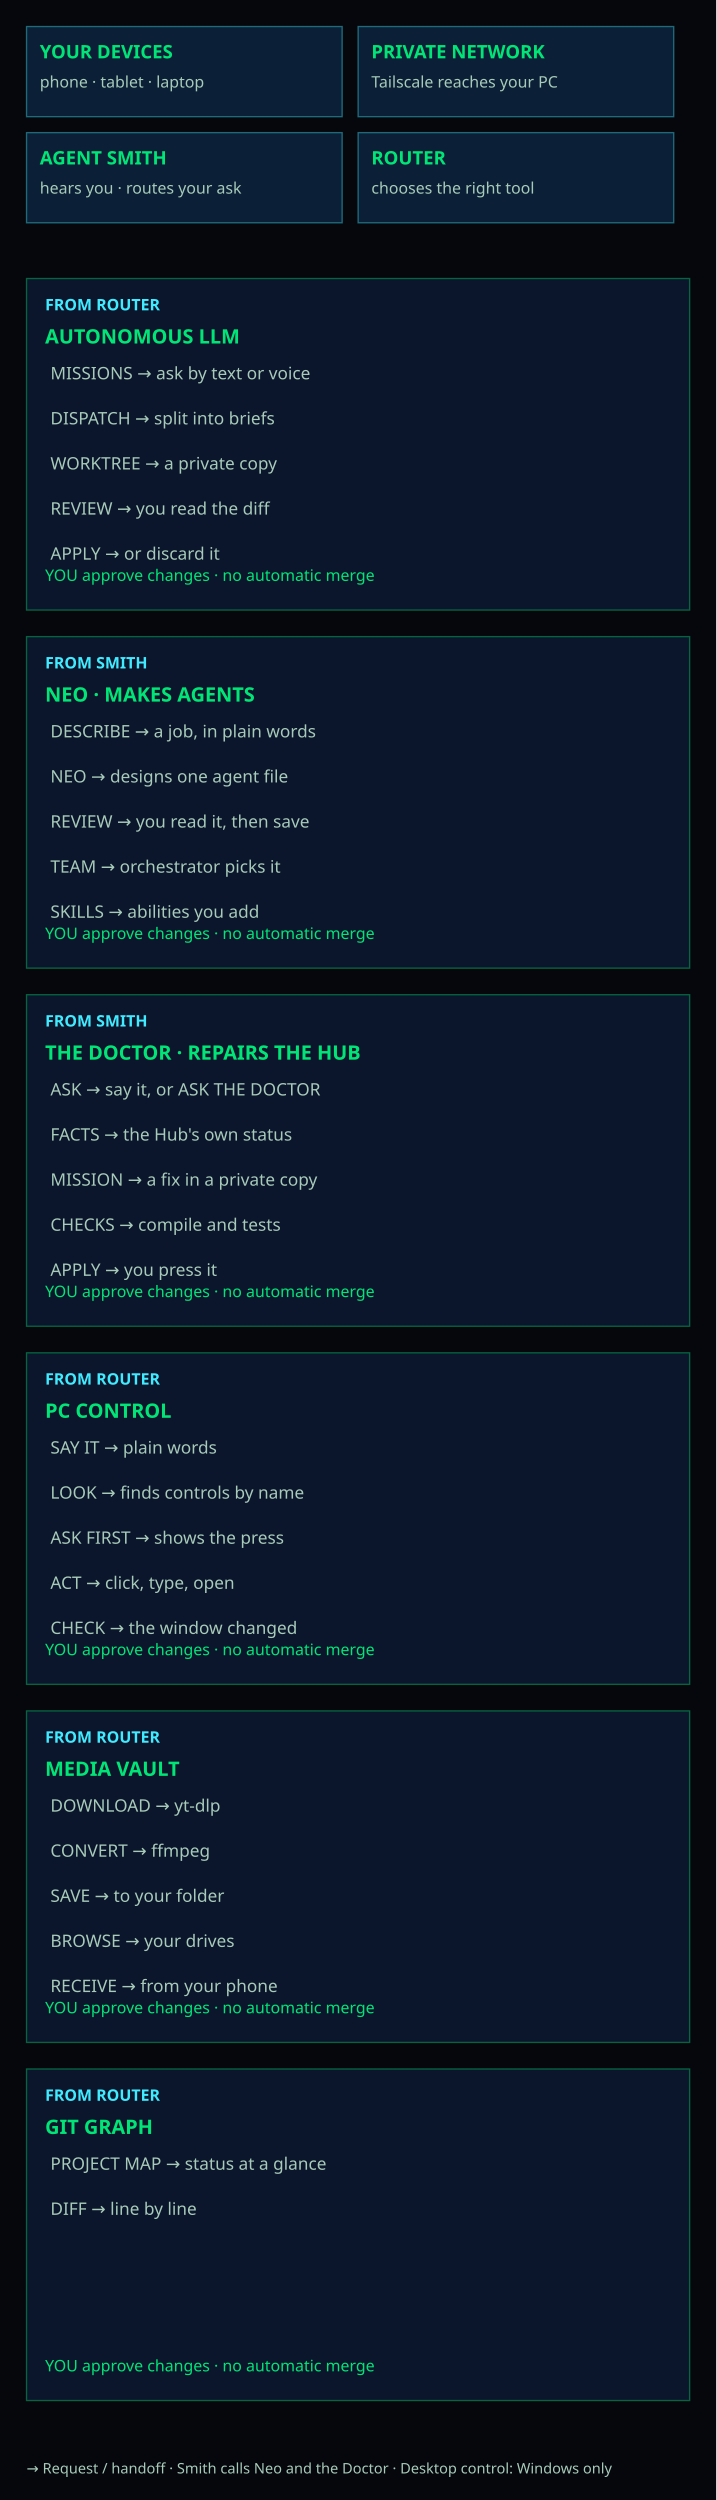
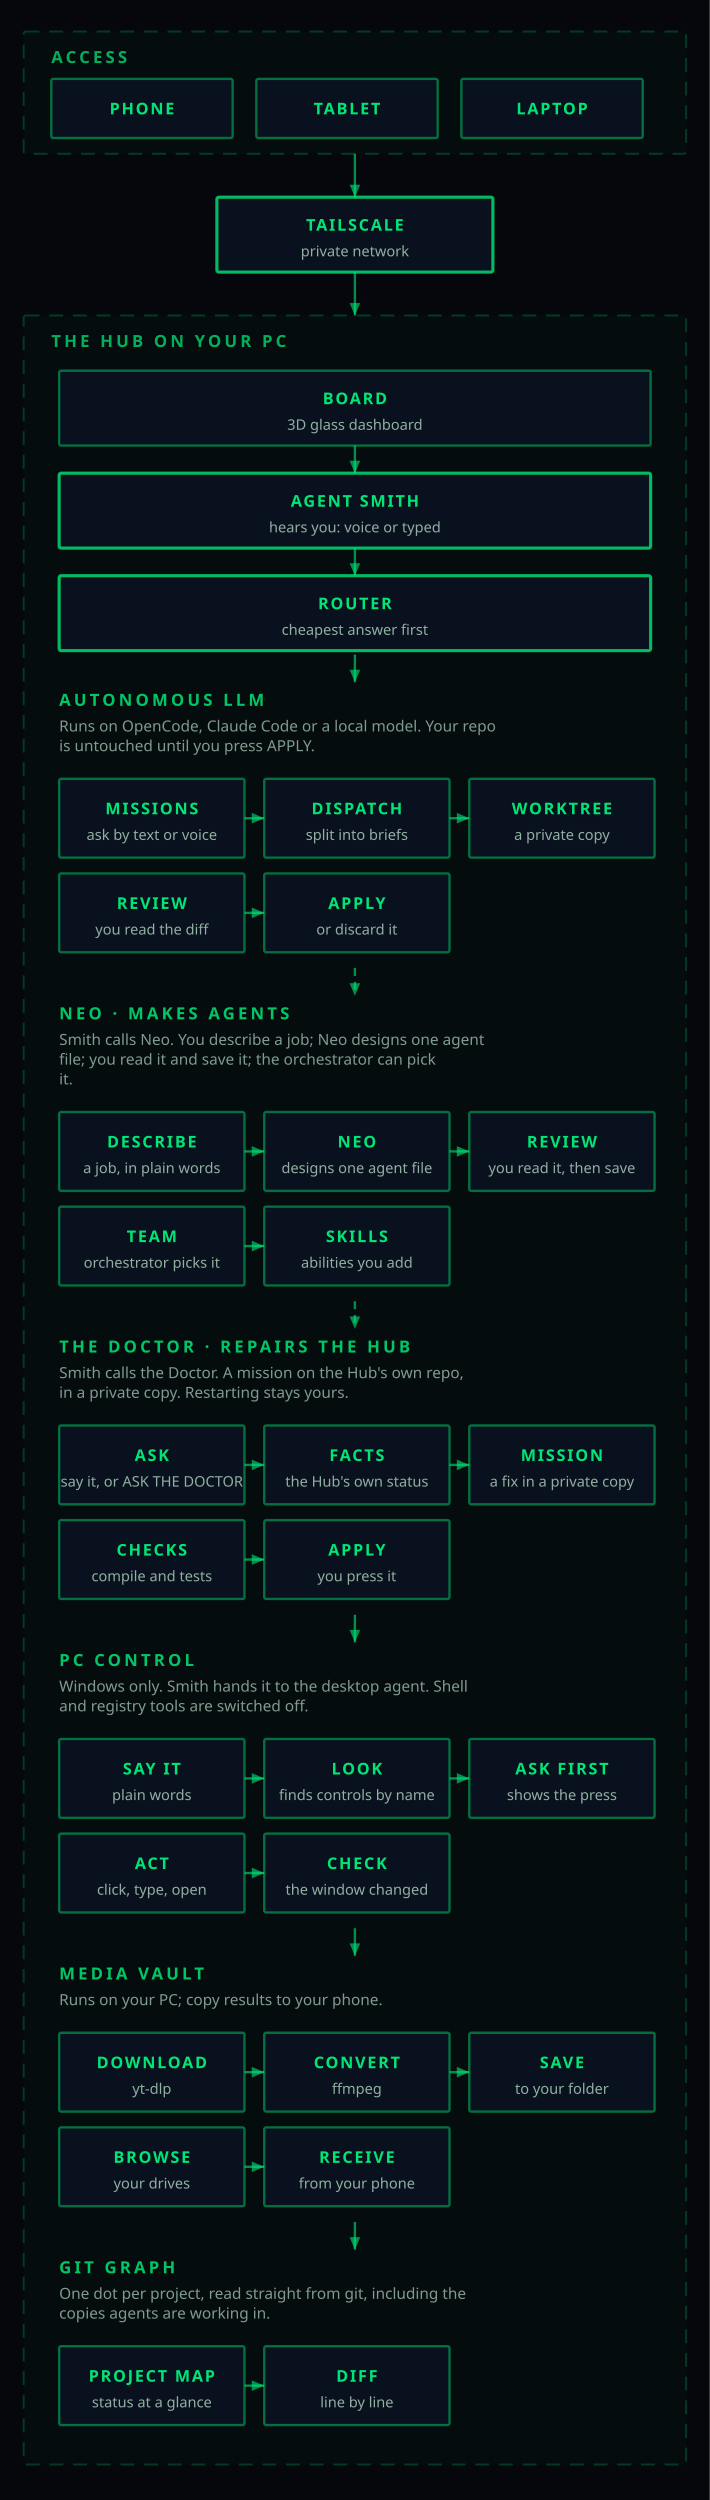
- <svg xmlns="http://www.w3.org/2000/svg" width="540" viewBox="0 0 540 1885" role="img" aria-label="Agent Hub drawn as a circuit board. Phone, tablet and laptop reach the Hub on your PC over a private Tailscale network. The Hub has a 3D board and Agent Smith, the voice you talk to. Smith sends each ask through the router, which picks the cheapest thing that can answer, and calls Neo, who designs new agents from a plain description, and the Doctor, who repairs the Hub as a mission you approve. From the router: autonomous LLM missions (missions, dispatch, a private worktree, review, apply), PC control through Windows MCP, the media vault, and the git graph.">
-   <rect width="540" height="1885" fill="#05070c" />
+ <svg xmlns="http://www.w3.org/2000/svg" width="360" viewBox="0 0 360 1268" role="img" aria-label="Agent Hub drawn as a circuit board. Phone, tablet and laptop reach the Hub on your PC over a private Tailscale network. The Hub has a 3D board and Agent Smith, the voice you talk to. Smith sends each ask through the router, which picks the cheapest thing that can answer, and calls Neo, who designs new agents from a plain description, and the Doctor, who repairs the Hub as a mission you approve. From the router: autonomous LLM missions (missions, dispatch, a private worktree, review, apply), PC control through Windows MCP, the media vault, and the git graph.">
+   <rect width="360" height="1268" fill="#05070c" />
  <defs>
    <marker id="ah" viewBox="0 0 8 8" refX="7" refY="4" markerWidth="6" markerHeight="6" orient="auto-start-reverse">
      <path d="M0,1 L7,4 L0,7 z" fill="#00e676" fill-opacity=".6" />
    </marker>
  </defs>
-   <rect x="20.0" y="20" width="238.0" height="68" fill="#0b2037" stroke="#41ebff66" />
-   <text x="30.0" y="44.0" fill="#00e676" fill-opacity="1" font-family="Outfit,Segoe UI,sans-serif" font-size="14" font-weight="700" letter-spacing="0" text-anchor="start">YOUR DEVICES</text>
-   <text x="30.0" y="66.0" fill="#a8cbb9" fill-opacity="1" font-family="Outfit,Segoe UI,sans-serif" font-size="12" font-weight="400" letter-spacing="0" text-anchor="start">phone · tablet · laptop</text>
-   <rect x="270.0" y="20" width="238.0" height="68" fill="#0b2037" stroke="#41ebff66" />
-   <text x="280.0" y="44.0" fill="#00e676" fill-opacity="1" font-family="Outfit,Segoe UI,sans-serif" font-size="14" font-weight="700" letter-spacing="0" text-anchor="start">PRIVATE NETWORK</text>
-   <text x="280.0" y="66.0" fill="#a8cbb9" fill-opacity="1" font-family="Outfit,Segoe UI,sans-serif" font-size="12" font-weight="400" letter-spacing="0" text-anchor="start">Tailscale reaches your PC</text>
-   <rect x="20.0" y="100" width="238.0" height="68" fill="#0b2037" stroke="#41ebff66" />
-   <text x="30.0" y="124.0" fill="#00e676" fill-opacity="1" font-family="Outfit,Segoe UI,sans-serif" font-size="14" font-weight="700" letter-spacing="0" text-anchor="start">AGENT SMITH</text>
-   <text x="30.0" y="146.0" fill="#a8cbb9" fill-opacity="1" font-family="Outfit,Segoe UI,sans-serif" font-size="12" font-weight="400" letter-spacing="0" text-anchor="start">hears you · routes your ask</text>
-   <rect x="270.0" y="100" width="238.0" height="68" fill="#0b2037" stroke="#41ebff66" />
-   <text x="280.0" y="124.0" fill="#00e676" fill-opacity="1" font-family="Outfit,Segoe UI,sans-serif" font-size="14" font-weight="700" letter-spacing="0" text-anchor="start">ROUTER</text>
-   <text x="280.0" y="146.0" fill="#a8cbb9" fill-opacity="1" font-family="Outfit,Segoe UI,sans-serif" font-size="12" font-weight="400" letter-spacing="0" text-anchor="start">chooses the right tool</text>
-   <rect x="20.0" y="210" width="500.0" height="250" fill="#0b162c" stroke="#00e67666" />
-   <text x="34.0" y="234.0" fill="#41ebff" fill-opacity="1" font-family="Outfit,Segoe UI,sans-serif" font-size="12" font-weight="700" letter-spacing="0" text-anchor="start">FROM ROUTER</text>
-   <text x="34.0" y="259.0" fill="#00e676" fill-opacity="1" font-family="Outfit,Segoe UI,sans-serif" font-size="15" font-weight="700" letter-spacing="0" text-anchor="start">AUTONOMOUS LLM</text>
-   <text x="38.0" y="286.0" fill="#a8cbb9" fill-opacity="1" font-family="Outfit,Segoe UI,sans-serif" font-size="13" font-weight="400" letter-spacing="0" text-anchor="start">MISSIONS → ask by text or voice</text>
-   <text x="38.0" y="320.0" fill="#a8cbb9" fill-opacity="1" font-family="Outfit,Segoe UI,sans-serif" font-size="13" font-weight="400" letter-spacing="0" text-anchor="start">DISPATCH → split into briefs</text>
-   <text x="38.0" y="354.0" fill="#a8cbb9" fill-opacity="1" font-family="Outfit,Segoe UI,sans-serif" font-size="13" font-weight="400" letter-spacing="0" text-anchor="start">WORKTREE → a private copy</text>
-   <text x="38.0" y="388.0" fill="#a8cbb9" fill-opacity="1" font-family="Outfit,Segoe UI,sans-serif" font-size="13" font-weight="400" letter-spacing="0" text-anchor="start">REVIEW → you read the diff</text>
-   <text x="38.0" y="422.0" fill="#a8cbb9" fill-opacity="1" font-family="Outfit,Segoe UI,sans-serif" font-size="13" font-weight="400" letter-spacing="0" text-anchor="start">APPLY → or discard it</text>
-   <text x="34.0" y="438.0" fill="#00e676" fill-opacity="1" font-family="Outfit,Segoe UI,sans-serif" font-size="12" font-weight="400" letter-spacing="0" text-anchor="start">YOU approve changes · no automatic merge</text>
-   <rect x="20.0" y="480" width="500.0" height="250" fill="#0b162c" stroke="#00e67666" />
-   <text x="34.0" y="504.0" fill="#41ebff" fill-opacity="1" font-family="Outfit,Segoe UI,sans-serif" font-size="12" font-weight="700" letter-spacing="0" text-anchor="start">FROM SMITH</text>
-   <text x="34.0" y="529.0" fill="#00e676" fill-opacity="1" font-family="Outfit,Segoe UI,sans-serif" font-size="15" font-weight="700" letter-spacing="0" text-anchor="start">NEO · MAKES AGENTS</text>
-   <text x="38.0" y="556.0" fill="#a8cbb9" fill-opacity="1" font-family="Outfit,Segoe UI,sans-serif" font-size="13" font-weight="400" letter-spacing="0" text-anchor="start">DESCRIBE → a job, in plain words</text>
-   <text x="38.0" y="590.0" fill="#a8cbb9" fill-opacity="1" font-family="Outfit,Segoe UI,sans-serif" font-size="13" font-weight="400" letter-spacing="0" text-anchor="start">NEO → designs one agent file</text>
-   <text x="38.0" y="624.0" fill="#a8cbb9" fill-opacity="1" font-family="Outfit,Segoe UI,sans-serif" font-size="13" font-weight="400" letter-spacing="0" text-anchor="start">REVIEW → you read it, then save</text>
-   <text x="38.0" y="658.0" fill="#a8cbb9" fill-opacity="1" font-family="Outfit,Segoe UI,sans-serif" font-size="13" font-weight="400" letter-spacing="0" text-anchor="start">TEAM → orchestrator picks it</text>
-   <text x="38.0" y="692.0" fill="#a8cbb9" fill-opacity="1" font-family="Outfit,Segoe UI,sans-serif" font-size="13" font-weight="400" letter-spacing="0" text-anchor="start">SKILLS → abilities you add</text>
-   <text x="34.0" y="708.0" fill="#00e676" fill-opacity="1" font-family="Outfit,Segoe UI,sans-serif" font-size="12" font-weight="400" letter-spacing="0" text-anchor="start">YOU approve changes · no automatic merge</text>
-   <rect x="20.0" y="750" width="500.0" height="250" fill="#0b162c" stroke="#00e67666" />
-   <text x="34.0" y="774.0" fill="#41ebff" fill-opacity="1" font-family="Outfit,Segoe UI,sans-serif" font-size="12" font-weight="700" letter-spacing="0" text-anchor="start">FROM SMITH</text>
-   <text x="34.0" y="799.0" fill="#00e676" fill-opacity="1" font-family="Outfit,Segoe UI,sans-serif" font-size="15" font-weight="700" letter-spacing="0" text-anchor="start">THE DOCTOR · REPAIRS THE HUB</text>
-   <text x="38.0" y="826.0" fill="#a8cbb9" fill-opacity="1" font-family="Outfit,Segoe UI,sans-serif" font-size="13" font-weight="400" letter-spacing="0" text-anchor="start">ASK → say it, or ASK THE DOCTOR</text>
-   <text x="38.0" y="860.0" fill="#a8cbb9" fill-opacity="1" font-family="Outfit,Segoe UI,sans-serif" font-size="13" font-weight="400" letter-spacing="0" text-anchor="start">FACTS → the Hub's own status</text>
-   <text x="38.0" y="894.0" fill="#a8cbb9" fill-opacity="1" font-family="Outfit,Segoe UI,sans-serif" font-size="13" font-weight="400" letter-spacing="0" text-anchor="start">MISSION → a fix in a private copy</text>
-   <text x="38.0" y="928.0" fill="#a8cbb9" fill-opacity="1" font-family="Outfit,Segoe UI,sans-serif" font-size="13" font-weight="400" letter-spacing="0" text-anchor="start">CHECKS → compile and tests</text>
-   <text x="38.0" y="962.0" fill="#a8cbb9" fill-opacity="1" font-family="Outfit,Segoe UI,sans-serif" font-size="13" font-weight="400" letter-spacing="0" text-anchor="start">APPLY → you press it</text>
-   <text x="34.0" y="978.0" fill="#00e676" fill-opacity="1" font-family="Outfit,Segoe UI,sans-serif" font-size="12" font-weight="400" letter-spacing="0" text-anchor="start">YOU approve changes · no automatic merge</text>
-   <rect x="20.0" y="1020" width="500.0" height="250" fill="#0b162c" stroke="#00e67666" />
-   <text x="34.0" y="1044.0" fill="#41ebff" fill-opacity="1" font-family="Outfit,Segoe UI,sans-serif" font-size="12" font-weight="700" letter-spacing="0" text-anchor="start">FROM ROUTER</text>
-   <text x="34.0" y="1069.0" fill="#00e676" fill-opacity="1" font-family="Outfit,Segoe UI,sans-serif" font-size="15" font-weight="700" letter-spacing="0" text-anchor="start">PC CONTROL</text>
-   <text x="38.0" y="1096.0" fill="#a8cbb9" fill-opacity="1" font-family="Outfit,Segoe UI,sans-serif" font-size="13" font-weight="400" letter-spacing="0" text-anchor="start">SAY IT → plain words</text>
-   <text x="38.0" y="1130.0" fill="#a8cbb9" fill-opacity="1" font-family="Outfit,Segoe UI,sans-serif" font-size="13" font-weight="400" letter-spacing="0" text-anchor="start">LOOK → finds controls by name</text>
-   <text x="38.0" y="1164.0" fill="#a8cbb9" fill-opacity="1" font-family="Outfit,Segoe UI,sans-serif" font-size="13" font-weight="400" letter-spacing="0" text-anchor="start">ASK FIRST → shows the press</text>
-   <text x="38.0" y="1198.0" fill="#a8cbb9" fill-opacity="1" font-family="Outfit,Segoe UI,sans-serif" font-size="13" font-weight="400" letter-spacing="0" text-anchor="start">ACT → click, type, open</text>
-   <text x="38.0" y="1232.0" fill="#a8cbb9" fill-opacity="1" font-family="Outfit,Segoe UI,sans-serif" font-size="13" font-weight="400" letter-spacing="0" text-anchor="start">CHECK → the window changed</text>
-   <text x="34.0" y="1248.0" fill="#00e676" fill-opacity="1" font-family="Outfit,Segoe UI,sans-serif" font-size="12" font-weight="400" letter-spacing="0" text-anchor="start">YOU approve changes · no automatic merge</text>
-   <rect x="20.0" y="1290" width="500.0" height="250" fill="#0b162c" stroke="#00e67666" />
-   <text x="34.0" y="1314.0" fill="#41ebff" fill-opacity="1" font-family="Outfit,Segoe UI,sans-serif" font-size="12" font-weight="700" letter-spacing="0" text-anchor="start">FROM ROUTER</text>
-   <text x="34.0" y="1339.0" fill="#00e676" fill-opacity="1" font-family="Outfit,Segoe UI,sans-serif" font-size="15" font-weight="700" letter-spacing="0" text-anchor="start">MEDIA VAULT</text>
-   <text x="38.0" y="1366.0" fill="#a8cbb9" fill-opacity="1" font-family="Outfit,Segoe UI,sans-serif" font-size="13" font-weight="400" letter-spacing="0" text-anchor="start">DOWNLOAD → yt-dlp</text>
-   <text x="38.0" y="1400.0" fill="#a8cbb9" fill-opacity="1" font-family="Outfit,Segoe UI,sans-serif" font-size="13" font-weight="400" letter-spacing="0" text-anchor="start">CONVERT → ffmpeg</text>
-   <text x="38.0" y="1434.0" fill="#a8cbb9" fill-opacity="1" font-family="Outfit,Segoe UI,sans-serif" font-size="13" font-weight="400" letter-spacing="0" text-anchor="start">SAVE → to your folder</text>
-   <text x="38.0" y="1468.0" fill="#a8cbb9" fill-opacity="1" font-family="Outfit,Segoe UI,sans-serif" font-size="13" font-weight="400" letter-spacing="0" text-anchor="start">BROWSE → your drives</text>
-   <text x="38.0" y="1502.0" fill="#a8cbb9" fill-opacity="1" font-family="Outfit,Segoe UI,sans-serif" font-size="13" font-weight="400" letter-spacing="0" text-anchor="start">RECEIVE → from your phone</text>
-   <text x="34.0" y="1518.0" fill="#00e676" fill-opacity="1" font-family="Outfit,Segoe UI,sans-serif" font-size="12" font-weight="400" letter-spacing="0" text-anchor="start">YOU approve changes · no automatic merge</text>
-   <rect x="20.0" y="1560" width="500.0" height="250" fill="#0b162c" stroke="#00e67666" />
-   <text x="34.0" y="1584.0" fill="#41ebff" fill-opacity="1" font-family="Outfit,Segoe UI,sans-serif" font-size="12" font-weight="700" letter-spacing="0" text-anchor="start">FROM ROUTER</text>
-   <text x="34.0" y="1609.0" fill="#00e676" fill-opacity="1" font-family="Outfit,Segoe UI,sans-serif" font-size="15" font-weight="700" letter-spacing="0" text-anchor="start">GIT GRAPH</text>
-   <text x="38.0" y="1636.0" fill="#a8cbb9" fill-opacity="1" font-family="Outfit,Segoe UI,sans-serif" font-size="13" font-weight="400" letter-spacing="0" text-anchor="start">PROJECT MAP → status at a glance</text>
-   <text x="38.0" y="1670.0" fill="#a8cbb9" fill-opacity="1" font-family="Outfit,Segoe UI,sans-serif" font-size="13" font-weight="400" letter-spacing="0" text-anchor="start">DIFF → line by line</text>
-   <text x="34.0" y="1788.0" fill="#00e676" fill-opacity="1" font-family="Outfit,Segoe UI,sans-serif" font-size="12" font-weight="400" letter-spacing="0" text-anchor="start">YOU approve changes · no automatic merge</text>
-   <text x="20.0" y="1865.0" fill="#a8cbb9" fill-opacity="1" font-family="Outfit,Segoe UI,sans-serif" font-size="11" font-weight="400" letter-spacing="0" text-anchor="start">→ Request / handoff · Smith calls Neo and the Doctor · Desktop control: Windows only</text>
+   <rect x="12.0" y="16.0" width="336.0" height="62.0" rx="1" fill="#00e676" fill-opacity=".022" stroke="#00e676" stroke-opacity=".22" stroke-dasharray="7 5" />
+   <text x="26.0" y="32.0" fill="#00e676" fill-opacity=".75" font-family="Orbitron,Segoe UI,sans-serif" font-size="8.5" font-weight="700" letter-spacing="1.6" text-anchor="start">ACCESS</text>
+   <rect x="26.0" y="40.0" width="92.0" height="30.0" rx="1" fill="#0b1220" fill-opacity=".92" stroke="#00e676" stroke-opacity=".45" stroke-width="1.2" />
+   <text x="72.0" y="58.0" fill="#00e676" fill-opacity="1" font-family="Orbitron,Segoe UI,sans-serif" font-size="8.2" font-weight="700" letter-spacing="0.9" text-anchor="middle">PHONE</text>
+   <rect x="130.0" y="40.0" width="92.0" height="30.0" rx="1" fill="#0b1220" fill-opacity=".92" stroke="#00e676" stroke-opacity=".45" stroke-width="1.2" />
+   <text x="176.0" y="58.0" fill="#00e676" fill-opacity="1" font-family="Orbitron,Segoe UI,sans-serif" font-size="8.2" font-weight="700" letter-spacing="0.9" text-anchor="middle">TABLET</text>
+   <rect x="234.0" y="40.0" width="92.0" height="30.0" rx="1" fill="#0b1220" fill-opacity=".92" stroke="#00e676" stroke-opacity=".45" stroke-width="1.2" />
+   <text x="280.0" y="58.0" fill="#00e676" fill-opacity="1" font-family="Orbitron,Segoe UI,sans-serif" font-size="8.2" font-weight="700" letter-spacing="0.9" text-anchor="middle">LAPTOP</text>
+   <path class="fl" d="M180.0 78.0 L180.0 100.0" stroke="#00e676" stroke-opacity=".6" stroke-width="1.2" fill="none" marker-end="url(#ah)" />
+   <rect x="110.0" y="100.0" width="140.0" height="38.0" rx="1" fill="#0b1220" fill-opacity=".92" stroke="#00e676" stroke-opacity=".8" stroke-width="1.6" />
+   <text x="180.0" y="117.0" fill="#00e676" fill-opacity="1" font-family="Orbitron,Segoe UI,sans-serif" font-size="8.2" font-weight="700" letter-spacing="0.9" text-anchor="middle">TAILSCALE</text>
+   <text x="180.0" y="130.0" fill="#a8cbb9" fill-opacity=".85" font-family="Outfit,Segoe UI,sans-serif" font-size="7.4" font-weight="400" letter-spacing="0" text-anchor="middle">private network</text>
+   <path class="fl" d="M180.0 138.0 L180.0 160.0" stroke="#00e676" stroke-opacity=".6" stroke-width="1.2" fill="none" marker-end="url(#ah)" />
+   <rect x="12.0" y="160.0" width="336.0" height="1090.0" rx="1" fill="#00e676" fill-opacity=".022" stroke="#00e676" stroke-opacity=".22" stroke-dasharray="7 5" />
+   <text x="26.0" y="176.0" fill="#00e676" fill-opacity=".75" font-family="Orbitron,Segoe UI,sans-serif" font-size="8.5" font-weight="700" letter-spacing="1.6" text-anchor="start">THE HUB ON YOUR PC</text>
+   <rect x="30.0" y="188.0" width="300.0" height="38.0" rx="1" fill="#0b1220" fill-opacity=".92" stroke="#00e676" stroke-opacity=".45" stroke-width="1.2" />
+   <text x="180.0" y="205.0" fill="#00e676" fill-opacity="1" font-family="Orbitron,Segoe UI,sans-serif" font-size="8.2" font-weight="700" letter-spacing="0.9" text-anchor="middle">BOARD</text>
+   <text x="180.0" y="218.0" fill="#a8cbb9" fill-opacity=".85" font-family="Outfit,Segoe UI,sans-serif" font-size="7.4" font-weight="400" letter-spacing="0" text-anchor="middle">3D glass dashboard</text>
+   <path class="fl" d="M180.0 226.0 L180.0 240.0" stroke="#00e676" stroke-opacity=".6" stroke-width="1.2" fill="none" marker-end="url(#ah)" />
+   <rect x="30.0" y="240.0" width="300.0" height="38.0" rx="1" fill="#0b1220" fill-opacity=".92" stroke="#00e676" stroke-opacity=".8" stroke-width="1.6" />
+   <text x="180.0" y="257.0" fill="#00e676" fill-opacity="1" font-family="Orbitron,Segoe UI,sans-serif" font-size="8.2" font-weight="700" letter-spacing="0.9" text-anchor="middle">AGENT SMITH</text>
+   <text x="180.0" y="270.0" fill="#a8cbb9" fill-opacity=".85" font-family="Outfit,Segoe UI,sans-serif" font-size="7.4" font-weight="400" letter-spacing="0" text-anchor="middle">hears you: voice or typed</text>
+   <path class="fl" d="M180.0 278.0 L180.0 292.0" stroke="#00e676" stroke-opacity=".6" stroke-width="1.2" fill="none" marker-end="url(#ah)" />
+   <rect x="30.0" y="292.0" width="300.0" height="38.0" rx="1" fill="#0b1220" fill-opacity=".92" stroke="#00e676" stroke-opacity=".8" stroke-width="1.6" />
+   <text x="180.0" y="309.0" fill="#00e676" fill-opacity="1" font-family="Orbitron,Segoe UI,sans-serif" font-size="8.2" font-weight="700" letter-spacing="0.9" text-anchor="middle">ROUTER</text>
+   <text x="180.0" y="322.0" fill="#a8cbb9" fill-opacity=".85" font-family="Outfit,Segoe UI,sans-serif" font-size="7.4" font-weight="400" letter-spacing="0" text-anchor="middle">cheapest answer first</text>
+   <path class="fl" d="M180.0 332.0 L180.0 346.0" stroke="#00e676" stroke-opacity=".6" stroke-width="1.2" fill="none" marker-end="url(#ah)" />
+   <text x="30.0" y="358.0" fill="#00e676" fill-opacity=".85" font-family="Orbitron,Segoe UI,sans-serif" font-size="8.5" font-weight="700" letter-spacing="1.6" text-anchor="start">AUTONOMOUS LLM</text>
+   <text x="30.0" y="371.0" fill="#a8cbb9" fill-opacity=".75" font-family="Outfit,Segoe UI,sans-serif" font-size="7.8" font-weight="400" letter-spacing="0" text-anchor="start">Runs on OpenCode, Claude Code or a local model. Your repo</text>
+   <text x="30.0" y="381.0" fill="#a8cbb9" fill-opacity=".75" font-family="Outfit,Segoe UI,sans-serif" font-size="7.8" font-weight="400" letter-spacing="0" text-anchor="start">is untouched until you press APPLY.</text>
+   <rect x="30.0" y="395.0" width="94.0" height="40.0" rx="1" fill="#0b1220" fill-opacity=".92" stroke="#00e676" stroke-opacity=".45" stroke-width="1.2" />
+   <text x="77.0" y="413.0" fill="#00e676" fill-opacity="1" font-family="Orbitron,Segoe UI,sans-serif" font-size="8.2" font-weight="700" letter-spacing="0.9" text-anchor="middle">MISSIONS</text>
+   <text x="77.0" y="426.0" fill="#a8cbb9" fill-opacity=".85" font-family="Outfit,Segoe UI,sans-serif" font-size="7.4" font-weight="400" letter-spacing="0" text-anchor="middle">ask by text or voice</text>
+   <rect x="134.0" y="395.0" width="94.0" height="40.0" rx="1" fill="#0b1220" fill-opacity=".92" stroke="#00e676" stroke-opacity=".45" stroke-width="1.2" />
+   <text x="181.0" y="413.0" fill="#00e676" fill-opacity="1" font-family="Orbitron,Segoe UI,sans-serif" font-size="8.2" font-weight="700" letter-spacing="0.9" text-anchor="middle">DISPATCH</text>
+   <text x="181.0" y="426.0" fill="#a8cbb9" fill-opacity=".85" font-family="Outfit,Segoe UI,sans-serif" font-size="7.4" font-weight="400" letter-spacing="0" text-anchor="middle">split into briefs</text>
+   <path class="fl" d="M124.0 415.0 L134.0 415.0" stroke="#00e676" stroke-opacity=".6" stroke-width="1.2" fill="none" marker-end="url(#ah)" />
+   <rect x="238.0" y="395.0" width="94.0" height="40.0" rx="1" fill="#0b1220" fill-opacity=".92" stroke="#00e676" stroke-opacity=".45" stroke-width="1.2" />
+   <text x="285.0" y="413.0" fill="#00e676" fill-opacity="1" font-family="Orbitron,Segoe UI,sans-serif" font-size="8.2" font-weight="700" letter-spacing="0.9" text-anchor="middle">WORKTREE</text>
+   <text x="285.0" y="426.0" fill="#a8cbb9" fill-opacity=".85" font-family="Outfit,Segoe UI,sans-serif" font-size="7.4" font-weight="400" letter-spacing="0" text-anchor="middle">a private copy</text>
+   <path class="fl" d="M228.0 415.0 L238.0 415.0" stroke="#00e676" stroke-opacity=".6" stroke-width="1.2" fill="none" marker-end="url(#ah)" />
+   <rect x="30.0" y="443.0" width="94.0" height="40.0" rx="1" fill="#0b1220" fill-opacity=".92" stroke="#00e676" stroke-opacity=".45" stroke-width="1.2" />
+   <text x="77.0" y="461.0" fill="#00e676" fill-opacity="1" font-family="Orbitron,Segoe UI,sans-serif" font-size="8.2" font-weight="700" letter-spacing="0.9" text-anchor="middle">REVIEW</text>
+   <text x="77.0" y="474.0" fill="#a8cbb9" fill-opacity=".85" font-family="Outfit,Segoe UI,sans-serif" font-size="7.4" font-weight="400" letter-spacing="0" text-anchor="middle">you read the diff</text>
+   <rect x="134.0" y="443.0" width="94.0" height="40.0" rx="1" fill="#0b1220" fill-opacity=".92" stroke="#00e676" stroke-opacity=".45" stroke-width="1.2" />
+   <text x="181.0" y="461.0" fill="#00e676" fill-opacity="1" font-family="Orbitron,Segoe UI,sans-serif" font-size="8.2" font-weight="700" letter-spacing="0.9" text-anchor="middle">APPLY</text>
+   <text x="181.0" y="474.0" fill="#a8cbb9" fill-opacity=".85" font-family="Outfit,Segoe UI,sans-serif" font-size="7.4" font-weight="400" letter-spacing="0" text-anchor="middle">or discard it</text>
+   <path class="fl" d="M124.0 463.0 L134.0 463.0" stroke="#00e676" stroke-opacity=".6" stroke-width="1.2" fill="none" marker-end="url(#ah)" />
+   <path class="fl" d="M180.0 491.0 L180.0 505.0" stroke="#00e676" stroke-opacity=".6" stroke-width="1.2" fill="none" stroke-dasharray="4 3" marker-end="url(#ah)" />
+   <text x="30.0" y="517.0" fill="#00e676" fill-opacity=".85" font-family="Orbitron,Segoe UI,sans-serif" font-size="8.5" font-weight="700" letter-spacing="1.6" text-anchor="start">NEO · MAKES AGENTS</text>
+   <text x="30.0" y="530.0" fill="#a8cbb9" fill-opacity=".75" font-family="Outfit,Segoe UI,sans-serif" font-size="7.8" font-weight="400" letter-spacing="0" text-anchor="start">Smith calls Neo. You describe a job; Neo designs one agent</text>
+   <text x="30.0" y="540.0" fill="#a8cbb9" fill-opacity=".75" font-family="Outfit,Segoe UI,sans-serif" font-size="7.8" font-weight="400" letter-spacing="0" text-anchor="start">file; you read it and save it; the orchestrator can pick</text>
+   <text x="30.0" y="550.0" fill="#a8cbb9" fill-opacity=".75" font-family="Outfit,Segoe UI,sans-serif" font-size="7.8" font-weight="400" letter-spacing="0" text-anchor="start">it.</text>
+   <rect x="30.0" y="564.0" width="94.0" height="40.0" rx="1" fill="#0b1220" fill-opacity=".92" stroke="#00e676" stroke-opacity=".45" stroke-width="1.2" />
+   <text x="77.0" y="582.0" fill="#00e676" fill-opacity="1" font-family="Orbitron,Segoe UI,sans-serif" font-size="8.2" font-weight="700" letter-spacing="0.9" text-anchor="middle">DESCRIBE</text>
+   <text x="77.0" y="595.0" fill="#a8cbb9" fill-opacity=".85" font-family="Outfit,Segoe UI,sans-serif" font-size="7.4" font-weight="400" letter-spacing="0" text-anchor="middle">a job, in plain words</text>
+   <rect x="134.0" y="564.0" width="94.0" height="40.0" rx="1" fill="#0b1220" fill-opacity=".92" stroke="#00e676" stroke-opacity=".45" stroke-width="1.2" />
+   <text x="181.0" y="582.0" fill="#00e676" fill-opacity="1" font-family="Orbitron,Segoe UI,sans-serif" font-size="8.2" font-weight="700" letter-spacing="0.9" text-anchor="middle">NEO</text>
+   <text x="181.0" y="595.0" fill="#a8cbb9" fill-opacity=".85" font-family="Outfit,Segoe UI,sans-serif" font-size="7.4" font-weight="400" letter-spacing="0" text-anchor="middle">designs one agent file</text>
+   <path class="fl" d="M124.0 584.0 L134.0 584.0" stroke="#00e676" stroke-opacity=".6" stroke-width="1.2" fill="none" marker-end="url(#ah)" />
+   <rect x="238.0" y="564.0" width="94.0" height="40.0" rx="1" fill="#0b1220" fill-opacity=".92" stroke="#00e676" stroke-opacity=".45" stroke-width="1.2" />
+   <text x="285.0" y="582.0" fill="#00e676" fill-opacity="1" font-family="Orbitron,Segoe UI,sans-serif" font-size="8.2" font-weight="700" letter-spacing="0.9" text-anchor="middle">REVIEW</text>
+   <text x="285.0" y="595.0" fill="#a8cbb9" fill-opacity=".85" font-family="Outfit,Segoe UI,sans-serif" font-size="7.4" font-weight="400" letter-spacing="0" text-anchor="middle">you read it, then save</text>
+   <path class="fl" d="M228.0 584.0 L238.0 584.0" stroke="#00e676" stroke-opacity=".6" stroke-width="1.2" fill="none" marker-end="url(#ah)" />
+   <rect x="30.0" y="612.0" width="94.0" height="40.0" rx="1" fill="#0b1220" fill-opacity=".92" stroke="#00e676" stroke-opacity=".45" stroke-width="1.2" />
+   <text x="77.0" y="630.0" fill="#00e676" fill-opacity="1" font-family="Orbitron,Segoe UI,sans-serif" font-size="8.2" font-weight="700" letter-spacing="0.9" text-anchor="middle">TEAM</text>
+   <text x="77.0" y="643.0" fill="#a8cbb9" fill-opacity=".85" font-family="Outfit,Segoe UI,sans-serif" font-size="7.4" font-weight="400" letter-spacing="0" text-anchor="middle">orchestrator picks it</text>
+   <rect x="134.0" y="612.0" width="94.0" height="40.0" rx="1" fill="#0b1220" fill-opacity=".92" stroke="#00e676" stroke-opacity=".45" stroke-width="1.2" />
+   <text x="181.0" y="630.0" fill="#00e676" fill-opacity="1" font-family="Orbitron,Segoe UI,sans-serif" font-size="8.2" font-weight="700" letter-spacing="0.9" text-anchor="middle">SKILLS</text>
+   <text x="181.0" y="643.0" fill="#a8cbb9" fill-opacity=".85" font-family="Outfit,Segoe UI,sans-serif" font-size="7.4" font-weight="400" letter-spacing="0" text-anchor="middle">abilities you add</text>
+   <path class="fl" d="M124.0 632.0 L134.0 632.0" stroke="#00e676" stroke-opacity=".6" stroke-width="1.2" fill="none" marker-end="url(#ah)" />
+   <path class="fl" d="M180.0 660.0 L180.0 674.0" stroke="#00e676" stroke-opacity=".6" stroke-width="1.2" fill="none" stroke-dasharray="4 3" marker-end="url(#ah)" />
+   <text x="30.0" y="686.0" fill="#00e676" fill-opacity=".85" font-family="Orbitron,Segoe UI,sans-serif" font-size="8.5" font-weight="700" letter-spacing="1.6" text-anchor="start">THE DOCTOR · REPAIRS THE HUB</text>
+   <text x="30.0" y="699.0" fill="#a8cbb9" fill-opacity=".75" font-family="Outfit,Segoe UI,sans-serif" font-size="7.8" font-weight="400" letter-spacing="0" text-anchor="start">Smith calls the Doctor. A mission on the Hub's own repo,</text>
+   <text x="30.0" y="709.0" fill="#a8cbb9" fill-opacity=".75" font-family="Outfit,Segoe UI,sans-serif" font-size="7.8" font-weight="400" letter-spacing="0" text-anchor="start">in a private copy. Restarting stays yours.</text>
+   <rect x="30.0" y="723.0" width="94.0" height="40.0" rx="1" fill="#0b1220" fill-opacity=".92" stroke="#00e676" stroke-opacity=".45" stroke-width="1.2" />
+   <text x="77.0" y="741.0" fill="#00e676" fill-opacity="1" font-family="Orbitron,Segoe UI,sans-serif" font-size="8.2" font-weight="700" letter-spacing="0.9" text-anchor="middle">ASK</text>
+   <text x="77.0" y="754.0" fill="#a8cbb9" fill-opacity=".85" font-family="Outfit,Segoe UI,sans-serif" font-size="7.4" font-weight="400" letter-spacing="0" text-anchor="middle">say it, or ASK THE DOCTOR</text>
+   <rect x="134.0" y="723.0" width="94.0" height="40.0" rx="1" fill="#0b1220" fill-opacity=".92" stroke="#00e676" stroke-opacity=".45" stroke-width="1.2" />
+   <text x="181.0" y="741.0" fill="#00e676" fill-opacity="1" font-family="Orbitron,Segoe UI,sans-serif" font-size="8.2" font-weight="700" letter-spacing="0.9" text-anchor="middle">FACTS</text>
+   <text x="181.0" y="754.0" fill="#a8cbb9" fill-opacity=".85" font-family="Outfit,Segoe UI,sans-serif" font-size="7.4" font-weight="400" letter-spacing="0" text-anchor="middle">the Hub's own status</text>
+   <path class="fl" d="M124.0 743.0 L134.0 743.0" stroke="#00e676" stroke-opacity=".6" stroke-width="1.2" fill="none" marker-end="url(#ah)" />
+   <rect x="238.0" y="723.0" width="94.0" height="40.0" rx="1" fill="#0b1220" fill-opacity=".92" stroke="#00e676" stroke-opacity=".45" stroke-width="1.2" />
+   <text x="285.0" y="741.0" fill="#00e676" fill-opacity="1" font-family="Orbitron,Segoe UI,sans-serif" font-size="8.2" font-weight="700" letter-spacing="0.9" text-anchor="middle">MISSION</text>
+   <text x="285.0" y="754.0" fill="#a8cbb9" fill-opacity=".85" font-family="Outfit,Segoe UI,sans-serif" font-size="7.4" font-weight="400" letter-spacing="0" text-anchor="middle">a fix in a private copy</text>
+   <path class="fl" d="M228.0 743.0 L238.0 743.0" stroke="#00e676" stroke-opacity=".6" stroke-width="1.2" fill="none" marker-end="url(#ah)" />
+   <rect x="30.0" y="771.0" width="94.0" height="40.0" rx="1" fill="#0b1220" fill-opacity=".92" stroke="#00e676" stroke-opacity=".45" stroke-width="1.2" />
+   <text x="77.0" y="789.0" fill="#00e676" fill-opacity="1" font-family="Orbitron,Segoe UI,sans-serif" font-size="8.2" font-weight="700" letter-spacing="0.9" text-anchor="middle">CHECKS</text>
+   <text x="77.0" y="802.0" fill="#a8cbb9" fill-opacity=".85" font-family="Outfit,Segoe UI,sans-serif" font-size="7.4" font-weight="400" letter-spacing="0" text-anchor="middle">compile and tests</text>
+   <rect x="134.0" y="771.0" width="94.0" height="40.0" rx="1" fill="#0b1220" fill-opacity=".92" stroke="#00e676" stroke-opacity=".45" stroke-width="1.2" />
+   <text x="181.0" y="789.0" fill="#00e676" fill-opacity="1" font-family="Orbitron,Segoe UI,sans-serif" font-size="8.2" font-weight="700" letter-spacing="0.9" text-anchor="middle">APPLY</text>
+   <text x="181.0" y="802.0" fill="#a8cbb9" fill-opacity=".85" font-family="Outfit,Segoe UI,sans-serif" font-size="7.4" font-weight="400" letter-spacing="0" text-anchor="middle">you press it</text>
+   <path class="fl" d="M124.0 791.0 L134.0 791.0" stroke="#00e676" stroke-opacity=".6" stroke-width="1.2" fill="none" marker-end="url(#ah)" />
+   <path class="fl" d="M180.0 819.0 L180.0 833.0" stroke="#00e676" stroke-opacity=".6" stroke-width="1.2" fill="none" marker-end="url(#ah)" />
+   <text x="30.0" y="845.0" fill="#00e676" fill-opacity=".85" font-family="Orbitron,Segoe UI,sans-serif" font-size="8.5" font-weight="700" letter-spacing="1.6" text-anchor="start">PC CONTROL</text>
+   <text x="30.0" y="858.0" fill="#a8cbb9" fill-opacity=".75" font-family="Outfit,Segoe UI,sans-serif" font-size="7.8" font-weight="400" letter-spacing="0" text-anchor="start">Windows only. Smith hands it to the desktop agent. Shell</text>
+   <text x="30.0" y="868.0" fill="#a8cbb9" fill-opacity=".75" font-family="Outfit,Segoe UI,sans-serif" font-size="7.8" font-weight="400" letter-spacing="0" text-anchor="start">and registry tools are switched off.</text>
+   <rect x="30.0" y="882.0" width="94.0" height="40.0" rx="1" fill="#0b1220" fill-opacity=".92" stroke="#00e676" stroke-opacity=".45" stroke-width="1.2" />
+   <text x="77.0" y="900.0" fill="#00e676" fill-opacity="1" font-family="Orbitron,Segoe UI,sans-serif" font-size="8.2" font-weight="700" letter-spacing="0.9" text-anchor="middle">SAY IT</text>
+   <text x="77.0" y="913.0" fill="#a8cbb9" fill-opacity=".85" font-family="Outfit,Segoe UI,sans-serif" font-size="7.4" font-weight="400" letter-spacing="0" text-anchor="middle">plain words</text>
+   <rect x="134.0" y="882.0" width="94.0" height="40.0" rx="1" fill="#0b1220" fill-opacity=".92" stroke="#00e676" stroke-opacity=".45" stroke-width="1.2" />
+   <text x="181.0" y="900.0" fill="#00e676" fill-opacity="1" font-family="Orbitron,Segoe UI,sans-serif" font-size="8.2" font-weight="700" letter-spacing="0.9" text-anchor="middle">LOOK</text>
+   <text x="181.0" y="913.0" fill="#a8cbb9" fill-opacity=".85" font-family="Outfit,Segoe UI,sans-serif" font-size="7.4" font-weight="400" letter-spacing="0" text-anchor="middle">finds controls by name</text>
+   <path class="fl" d="M124.0 902.0 L134.0 902.0" stroke="#00e676" stroke-opacity=".6" stroke-width="1.2" fill="none" marker-end="url(#ah)" />
+   <rect x="238.0" y="882.0" width="94.0" height="40.0" rx="1" fill="#0b1220" fill-opacity=".92" stroke="#00e676" stroke-opacity=".45" stroke-width="1.2" />
+   <text x="285.0" y="900.0" fill="#00e676" fill-opacity="1" font-family="Orbitron,Segoe UI,sans-serif" font-size="8.2" font-weight="700" letter-spacing="0.9" text-anchor="middle">ASK FIRST</text>
+   <text x="285.0" y="913.0" fill="#a8cbb9" fill-opacity=".85" font-family="Outfit,Segoe UI,sans-serif" font-size="7.4" font-weight="400" letter-spacing="0" text-anchor="middle">shows the press</text>
+   <path class="fl" d="M228.0 902.0 L238.0 902.0" stroke="#00e676" stroke-opacity=".6" stroke-width="1.2" fill="none" marker-end="url(#ah)" />
+   <rect x="30.0" y="930.0" width="94.0" height="40.0" rx="1" fill="#0b1220" fill-opacity=".92" stroke="#00e676" stroke-opacity=".45" stroke-width="1.2" />
+   <text x="77.0" y="948.0" fill="#00e676" fill-opacity="1" font-family="Orbitron,Segoe UI,sans-serif" font-size="8.2" font-weight="700" letter-spacing="0.9" text-anchor="middle">ACT</text>
+   <text x="77.0" y="961.0" fill="#a8cbb9" fill-opacity=".85" font-family="Outfit,Segoe UI,sans-serif" font-size="7.4" font-weight="400" letter-spacing="0" text-anchor="middle">click, type, open</text>
+   <rect x="134.0" y="930.0" width="94.0" height="40.0" rx="1" fill="#0b1220" fill-opacity=".92" stroke="#00e676" stroke-opacity=".45" stroke-width="1.2" />
+   <text x="181.0" y="948.0" fill="#00e676" fill-opacity="1" font-family="Orbitron,Segoe UI,sans-serif" font-size="8.2" font-weight="700" letter-spacing="0.9" text-anchor="middle">CHECK</text>
+   <text x="181.0" y="961.0" fill="#a8cbb9" fill-opacity=".85" font-family="Outfit,Segoe UI,sans-serif" font-size="7.4" font-weight="400" letter-spacing="0" text-anchor="middle">the window changed</text>
+   <path class="fl" d="M124.0 950.0 L134.0 950.0" stroke="#00e676" stroke-opacity=".6" stroke-width="1.2" fill="none" marker-end="url(#ah)" />
+   <path class="fl" d="M180.0 978.0 L180.0 992.0" stroke="#00e676" stroke-opacity=".6" stroke-width="1.2" fill="none" marker-end="url(#ah)" />
+   <text x="30.0" y="1004.0" fill="#00e676" fill-opacity=".85" font-family="Orbitron,Segoe UI,sans-serif" font-size="8.5" font-weight="700" letter-spacing="1.6" text-anchor="start">MEDIA VAULT</text>
+   <text x="30.0" y="1017.0" fill="#a8cbb9" fill-opacity=".75" font-family="Outfit,Segoe UI,sans-serif" font-size="7.8" font-weight="400" letter-spacing="0" text-anchor="start">Runs on your PC; copy results to your phone.</text>
+   <rect x="30.0" y="1031.0" width="94.0" height="40.0" rx="1" fill="#0b1220" fill-opacity=".92" stroke="#00e676" stroke-opacity=".45" stroke-width="1.2" />
+   <text x="77.0" y="1049.0" fill="#00e676" fill-opacity="1" font-family="Orbitron,Segoe UI,sans-serif" font-size="8.2" font-weight="700" letter-spacing="0.9" text-anchor="middle">DOWNLOAD</text>
+   <text x="77.0" y="1062.0" fill="#a8cbb9" fill-opacity=".85" font-family="Outfit,Segoe UI,sans-serif" font-size="7.4" font-weight="400" letter-spacing="0" text-anchor="middle">yt-dlp</text>
+   <rect x="134.0" y="1031.0" width="94.0" height="40.0" rx="1" fill="#0b1220" fill-opacity=".92" stroke="#00e676" stroke-opacity=".45" stroke-width="1.2" />
+   <text x="181.0" y="1049.0" fill="#00e676" fill-opacity="1" font-family="Orbitron,Segoe UI,sans-serif" font-size="8.2" font-weight="700" letter-spacing="0.9" text-anchor="middle">CONVERT</text>
+   <text x="181.0" y="1062.0" fill="#a8cbb9" fill-opacity=".85" font-family="Outfit,Segoe UI,sans-serif" font-size="7.4" font-weight="400" letter-spacing="0" text-anchor="middle">ffmpeg</text>
+   <path class="fl" d="M124.0 1051.0 L134.0 1051.0" stroke="#00e676" stroke-opacity=".6" stroke-width="1.2" fill="none" marker-end="url(#ah)" />
+   <rect x="238.0" y="1031.0" width="94.0" height="40.0" rx="1" fill="#0b1220" fill-opacity=".92" stroke="#00e676" stroke-opacity=".45" stroke-width="1.2" />
+   <text x="285.0" y="1049.0" fill="#00e676" fill-opacity="1" font-family="Orbitron,Segoe UI,sans-serif" font-size="8.2" font-weight="700" letter-spacing="0.9" text-anchor="middle">SAVE</text>
+   <text x="285.0" y="1062.0" fill="#a8cbb9" fill-opacity=".85" font-family="Outfit,Segoe UI,sans-serif" font-size="7.4" font-weight="400" letter-spacing="0" text-anchor="middle">to your folder</text>
+   <path class="fl" d="M228.0 1051.0 L238.0 1051.0" stroke="#00e676" stroke-opacity=".6" stroke-width="1.2" fill="none" marker-end="url(#ah)" />
+   <rect x="30.0" y="1079.0" width="94.0" height="40.0" rx="1" fill="#0b1220" fill-opacity=".92" stroke="#00e676" stroke-opacity=".45" stroke-width="1.2" />
+   <text x="77.0" y="1097.0" fill="#00e676" fill-opacity="1" font-family="Orbitron,Segoe UI,sans-serif" font-size="8.2" font-weight="700" letter-spacing="0.9" text-anchor="middle">BROWSE</text>
+   <text x="77.0" y="1110.0" fill="#a8cbb9" fill-opacity=".85" font-family="Outfit,Segoe UI,sans-serif" font-size="7.4" font-weight="400" letter-spacing="0" text-anchor="middle">your drives</text>
+   <rect x="134.0" y="1079.0" width="94.0" height="40.0" rx="1" fill="#0b1220" fill-opacity=".92" stroke="#00e676" stroke-opacity=".45" stroke-width="1.2" />
+   <text x="181.0" y="1097.0" fill="#00e676" fill-opacity="1" font-family="Orbitron,Segoe UI,sans-serif" font-size="8.2" font-weight="700" letter-spacing="0.9" text-anchor="middle">RECEIVE</text>
+   <text x="181.0" y="1110.0" fill="#a8cbb9" fill-opacity=".85" font-family="Outfit,Segoe UI,sans-serif" font-size="7.4" font-weight="400" letter-spacing="0" text-anchor="middle">from your phone</text>
+   <path class="fl" d="M124.0 1099.0 L134.0 1099.0" stroke="#00e676" stroke-opacity=".6" stroke-width="1.2" fill="none" marker-end="url(#ah)" />
+   <path class="fl" d="M180.0 1127.0 L180.0 1141.0" stroke="#00e676" stroke-opacity=".6" stroke-width="1.2" fill="none" marker-end="url(#ah)" />
+   <text x="30.0" y="1153.0" fill="#00e676" fill-opacity=".85" font-family="Orbitron,Segoe UI,sans-serif" font-size="8.5" font-weight="700" letter-spacing="1.6" text-anchor="start">GIT GRAPH</text>
+   <text x="30.0" y="1166.0" fill="#a8cbb9" fill-opacity=".75" font-family="Outfit,Segoe UI,sans-serif" font-size="7.8" font-weight="400" letter-spacing="0" text-anchor="start">One dot per project, read straight from git, including the</text>
+   <text x="30.0" y="1176.0" fill="#a8cbb9" fill-opacity=".75" font-family="Outfit,Segoe UI,sans-serif" font-size="7.8" font-weight="400" letter-spacing="0" text-anchor="start">copies agents are working in.</text>
+   <rect x="30.0" y="1190.0" width="94.0" height="40.0" rx="1" fill="#0b1220" fill-opacity=".92" stroke="#00e676" stroke-opacity=".45" stroke-width="1.2" />
+   <text x="77.0" y="1208.0" fill="#00e676" fill-opacity="1" font-family="Orbitron,Segoe UI,sans-serif" font-size="8.2" font-weight="700" letter-spacing="0.9" text-anchor="middle">PROJECT MAP</text>
+   <text x="77.0" y="1221.0" fill="#a8cbb9" fill-opacity=".85" font-family="Outfit,Segoe UI,sans-serif" font-size="7.4" font-weight="400" letter-spacing="0" text-anchor="middle">status at a glance</text>
+   <rect x="134.0" y="1190.0" width="94.0" height="40.0" rx="1" fill="#0b1220" fill-opacity=".92" stroke="#00e676" stroke-opacity=".45" stroke-width="1.2" />
+   <text x="181.0" y="1208.0" fill="#00e676" fill-opacity="1" font-family="Orbitron,Segoe UI,sans-serif" font-size="8.2" font-weight="700" letter-spacing="0.9" text-anchor="middle">DIFF</text>
+   <text x="181.0" y="1221.0" fill="#a8cbb9" fill-opacity=".85" font-family="Outfit,Segoe UI,sans-serif" font-size="7.4" font-weight="400" letter-spacing="0" text-anchor="middle">line by line</text>
+   <path class="fl" d="M124.0 1210.0 L134.0 1210.0" stroke="#00e676" stroke-opacity=".6" stroke-width="1.2" fill="none" marker-end="url(#ah)" />
</svg>
